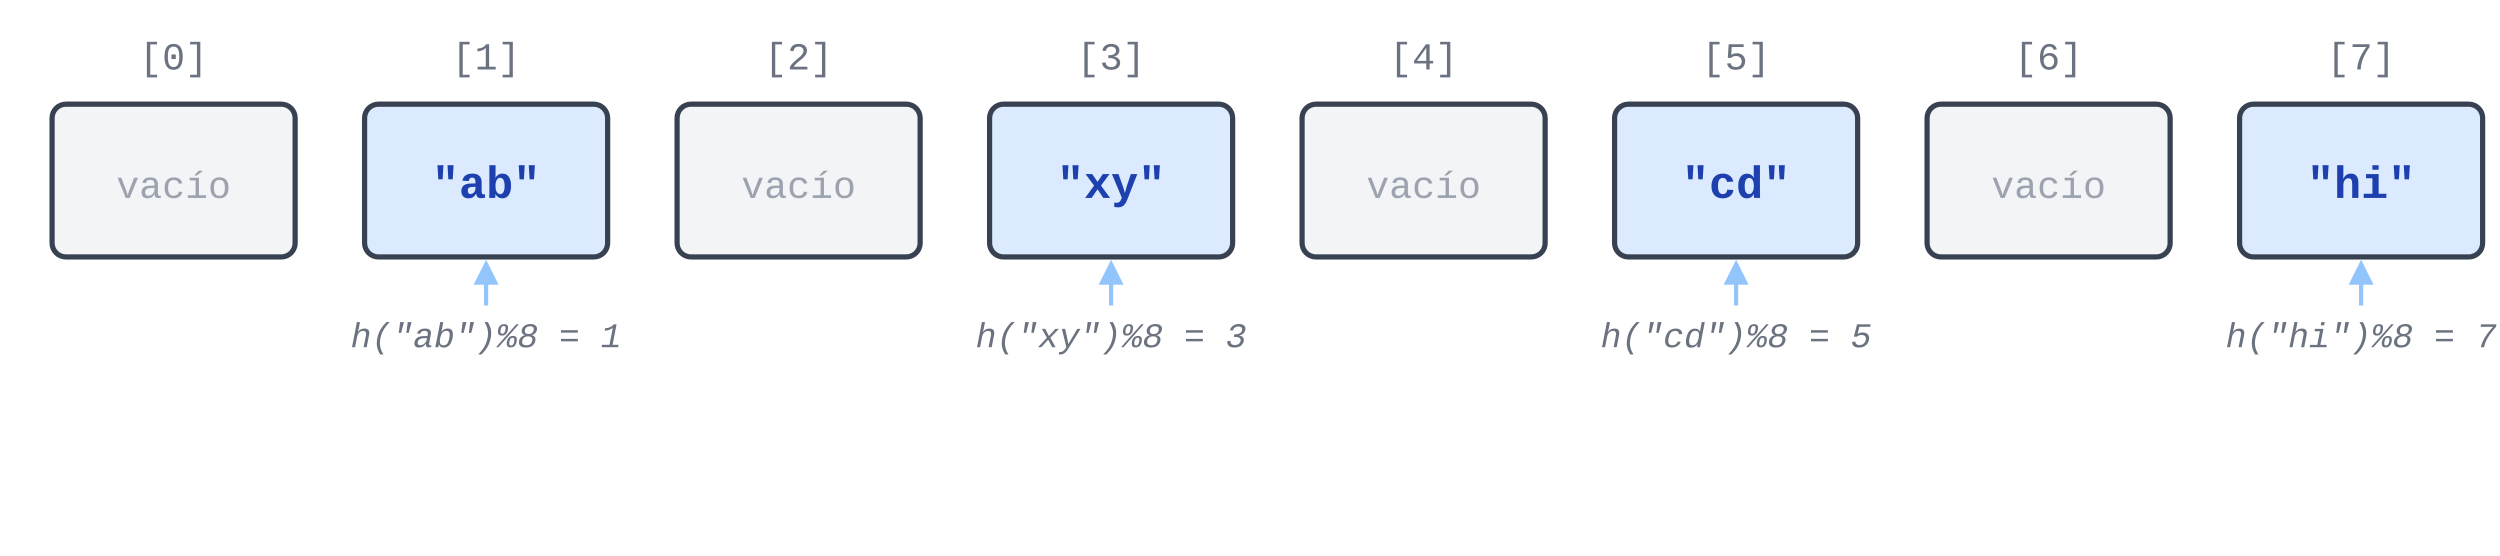
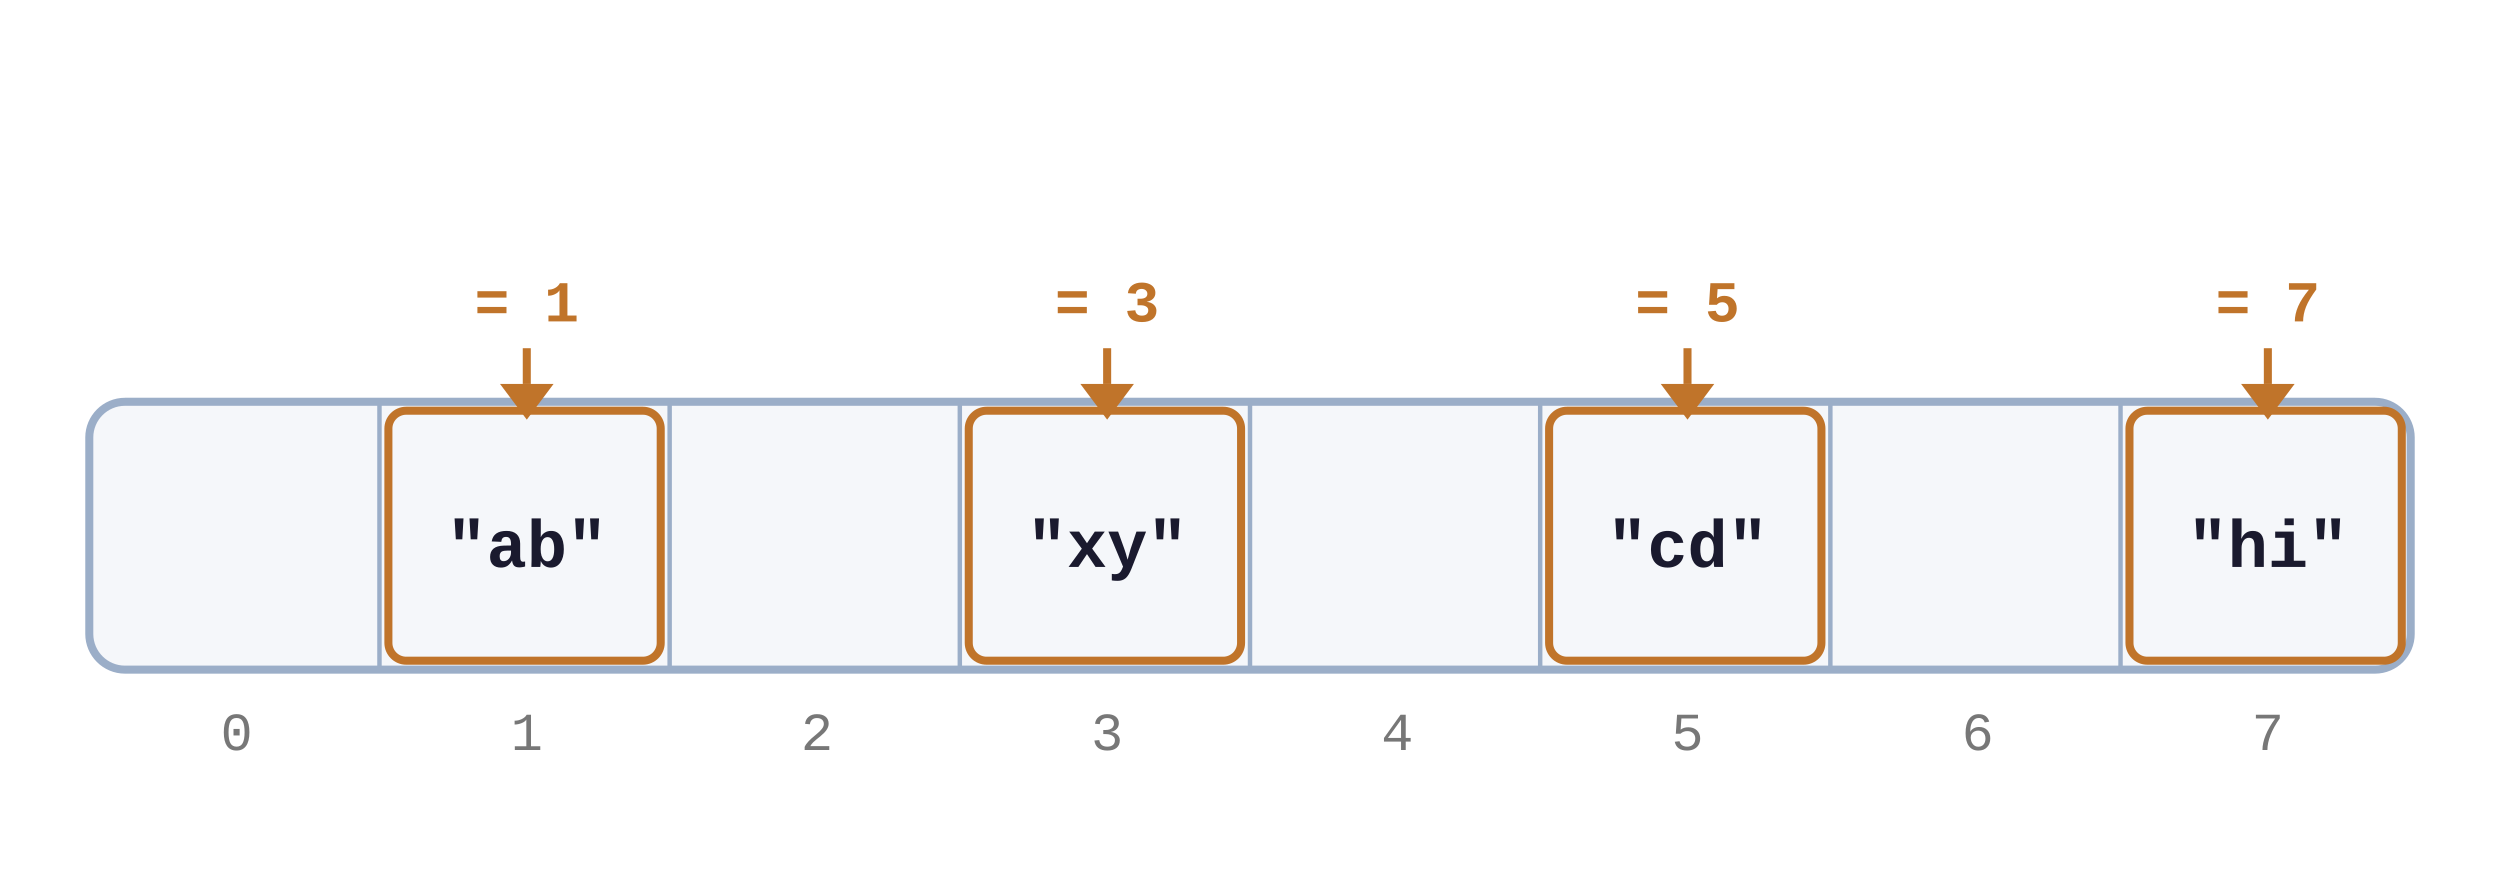
- <svg xmlns="http://www.w3.org/2000/svg" viewBox="0 0 720 160" font-family="'Courier New', monospace">
-   <defs>
-     <style>
-       .slot { stroke: #374151; stroke-width: 1.5; rx: 4; }
-       .empty { fill: #f3f4f6; }
-       .occupied { fill: #dbeafe; }
-       .idx { font-size: 11px; fill: #6b7280; text-anchor: middle; }
-       .val { font-size: 13px; fill: #1e40af; text-anchor: middle; font-weight: 600; }
-       .lbl { font-size: 11px; fill: #9ca3af; text-anchor: middle; }
-       .arrow { stroke: #93c5fd; stroke-width: 1.2; fill: none; marker-end: url(#ah); }
-       .hash { font-size: 10px; fill: #6b7280; text-anchor: middle; font-style: italic; }
-     </style>
-     <marker id="ah" markerWidth="6" markerHeight="6" refX="5" refY="3" orient="auto">
-       <path d="M0,0 L6,3 L0,6 Z" fill="#93c5fd" />
-     </marker>
-   </defs>
-   <g>
-     <text class="idx" x="50" y="20">[0]</text>
-     <text class="idx" x="140" y="20">[1]</text>
-     <text class="idx" x="230" y="20">[2]</text>
-     <text class="idx" x="320" y="20">[3]</text>
-     <text class="idx" x="410" y="20">[4]</text>
-     <text class="idx" x="500" y="20">[5]</text>
-     <text class="idx" x="590" y="20">[6]</text>
-     <text class="idx" x="680" y="20">[7]</text>
-   </g>
-   <g>
-     <rect class="slot empty" x="15" y="30" width="70" height="44" />
-     <rect class="slot occupied" x="105" y="30" width="70" height="44" />
-     <rect class="slot empty" x="195" y="30" width="70" height="44" />
-     <rect class="slot occupied" x="285" y="30" width="70" height="44" />
-     <rect class="slot empty" x="375" y="30" width="70" height="44" />
-     <rect class="slot occupied" x="465" y="30" width="70" height="44" />
-     <rect class="slot empty" x="555" y="30" width="70" height="44" />
-     <rect class="slot occupied" x="645" y="30" width="70" height="44" />
-   </g>
-   <g>
-     <text class="lbl" x="50" y="57">vacío</text>
-     <text class="val" x="140" y="57">"ab"</text>
-     <text class="lbl" x="230" y="57">vacío</text>
-     <text class="val" x="320" y="57">"xy"</text>
-     <text class="lbl" x="410" y="57">vacío</text>
-     <text class="val" x="500" y="57">"cd"</text>
-     <text class="lbl" x="590" y="57">vacío</text>
-     <text class="val" x="680" y="57">"hi"</text>
-   </g>
-   <g>
-     <text class="hash" x="140" y="100">h("ab")%8 = 1</text>
-     <path class="arrow" d="M140,88 L140,76" />
-     <text class="hash" x="320" y="100">h("xy")%8 = 3</text>
-     <path class="arrow" d="M320,88 L320,76" />
-     <text class="hash" x="500" y="100">h("cd")%8 = 5</text>
-     <path class="arrow" d="M500,88 L500,76" />
-     <text class="hash" x="680" y="100">h("hi")%8 = 7</text>
-     <path class="arrow" d="M680,88 L680,76" />
-   </g>
+ <svg xmlns="http://www.w3.org/2000/svg" width="560" height="200" viewBox="0 0 560 200">
+   <style>
+     text { font-family: 'Courier New', Courier, monospace; }
+     .frame       { fill: #f5f7fa; stroke: #9baec8; stroke-width: 1.8; }
+     .divider     { stroke: #9baec8; stroke-width: 1; }
+     .val-sm      { font-size: 15px; font-weight: 700; fill: #1a1a2e; text-anchor: middle; }
+     .idx         { font-size: 12px; fill: #777777; text-anchor: middle; }
+     .top-label   { font-size: 13px; font-weight: 700; fill: #c0742a; text-anchor: middle; }
+     .top-arrow   { stroke: #c0742a; stroke-width: 1.8; fill: none; }
+     .top-arrow-fill { fill: #c0742a; }
+     @media (prefers-color-scheme: dark) {
+       .frame       { fill: #1e2330; stroke: #4a6fa5; }
+       .divider     { stroke: #4a6fa5; }
+       .val-sm      { fill: #e2e8f0; }
+       .idx         { fill: #8899aa; }
+       .top-label   { fill: #d4884a; }
+       .top-arrow   { stroke: #d4884a; }
+       .top-arrow-fill { fill: #d4884a; }
+     }
+   </style>
+   <rect x="20" y="90" width="520" height="60" rx="8" class="frame" />
+   <line x1="85" y1="90" x2="85" y2="150" class="divider" />
+   <line x1="150" y1="90" x2="150" y2="150" class="divider" />
+   <line x1="215" y1="90" x2="215" y2="150" class="divider" />
+   <line x1="280" y1="90" x2="280" y2="150" class="divider" />
+   <line x1="345" y1="90" x2="345" y2="150" class="divider" />
+   <line x1="410" y1="90" x2="410" y2="150" class="divider" />
+   <line x1="475" y1="90" x2="475" y2="150" class="divider" />
+   <text x="53" y="168" class="idx">0</text>
+   <text x="118" y="168" class="idx">1</text>
+   <text x="183" y="168" class="idx">2</text>
+   <text x="248" y="168" class="idx">3</text>
+   <text x="313" y="168" class="idx">4</text>
+   <text x="378" y="168" class="idx">5</text>
+   <text x="443" y="168" class="idx">6</text>
+   <text x="508" y="168" class="idx">7</text>
+   <rect x="87" y="92" width="61" height="56" rx="4" class="top-arrow" />
+   <text x="118" y="127" class="val-sm">"ab"</text>
+   <text x="118" y="72" class="top-label">= 1</text>
+   <path d="M118,78 L118,86" class="top-arrow" />
+   <path d="M112,86 L118,94 L124,86 Z" class="top-arrow-fill" />
+   <rect x="217" y="92" width="61" height="56" rx="4" class="top-arrow" />
+   <text x="248" y="127" class="val-sm">"xy"</text>
+   <text x="248" y="72" class="top-label">= 3</text>
+   <path d="M248,78 L248,86" class="top-arrow" />
+   <path d="M242,86 L248,94 L254,86 Z" class="top-arrow-fill" />
+   <rect x="347" y="92" width="61" height="56" rx="4" class="top-arrow" />
+   <text x="378" y="127" class="val-sm">"cd"</text>
+   <text x="378" y="72" class="top-label">= 5</text>
+   <path d="M378,78 L378,86" class="top-arrow" />
+   <path d="M372,86 L378,94 L384,86 Z" class="top-arrow-fill" />
+   <rect x="477" y="92" width="61" height="56" rx="4" class="top-arrow" />
+   <text x="508" y="127" class="val-sm">"hi"</text>
+   <text x="508" y="72" class="top-label">= 7</text>
+   <path d="M508,78 L508,86" class="top-arrow" />
+   <path d="M502,86 L508,94 L514,86 Z" class="top-arrow-fill" />
</svg>
